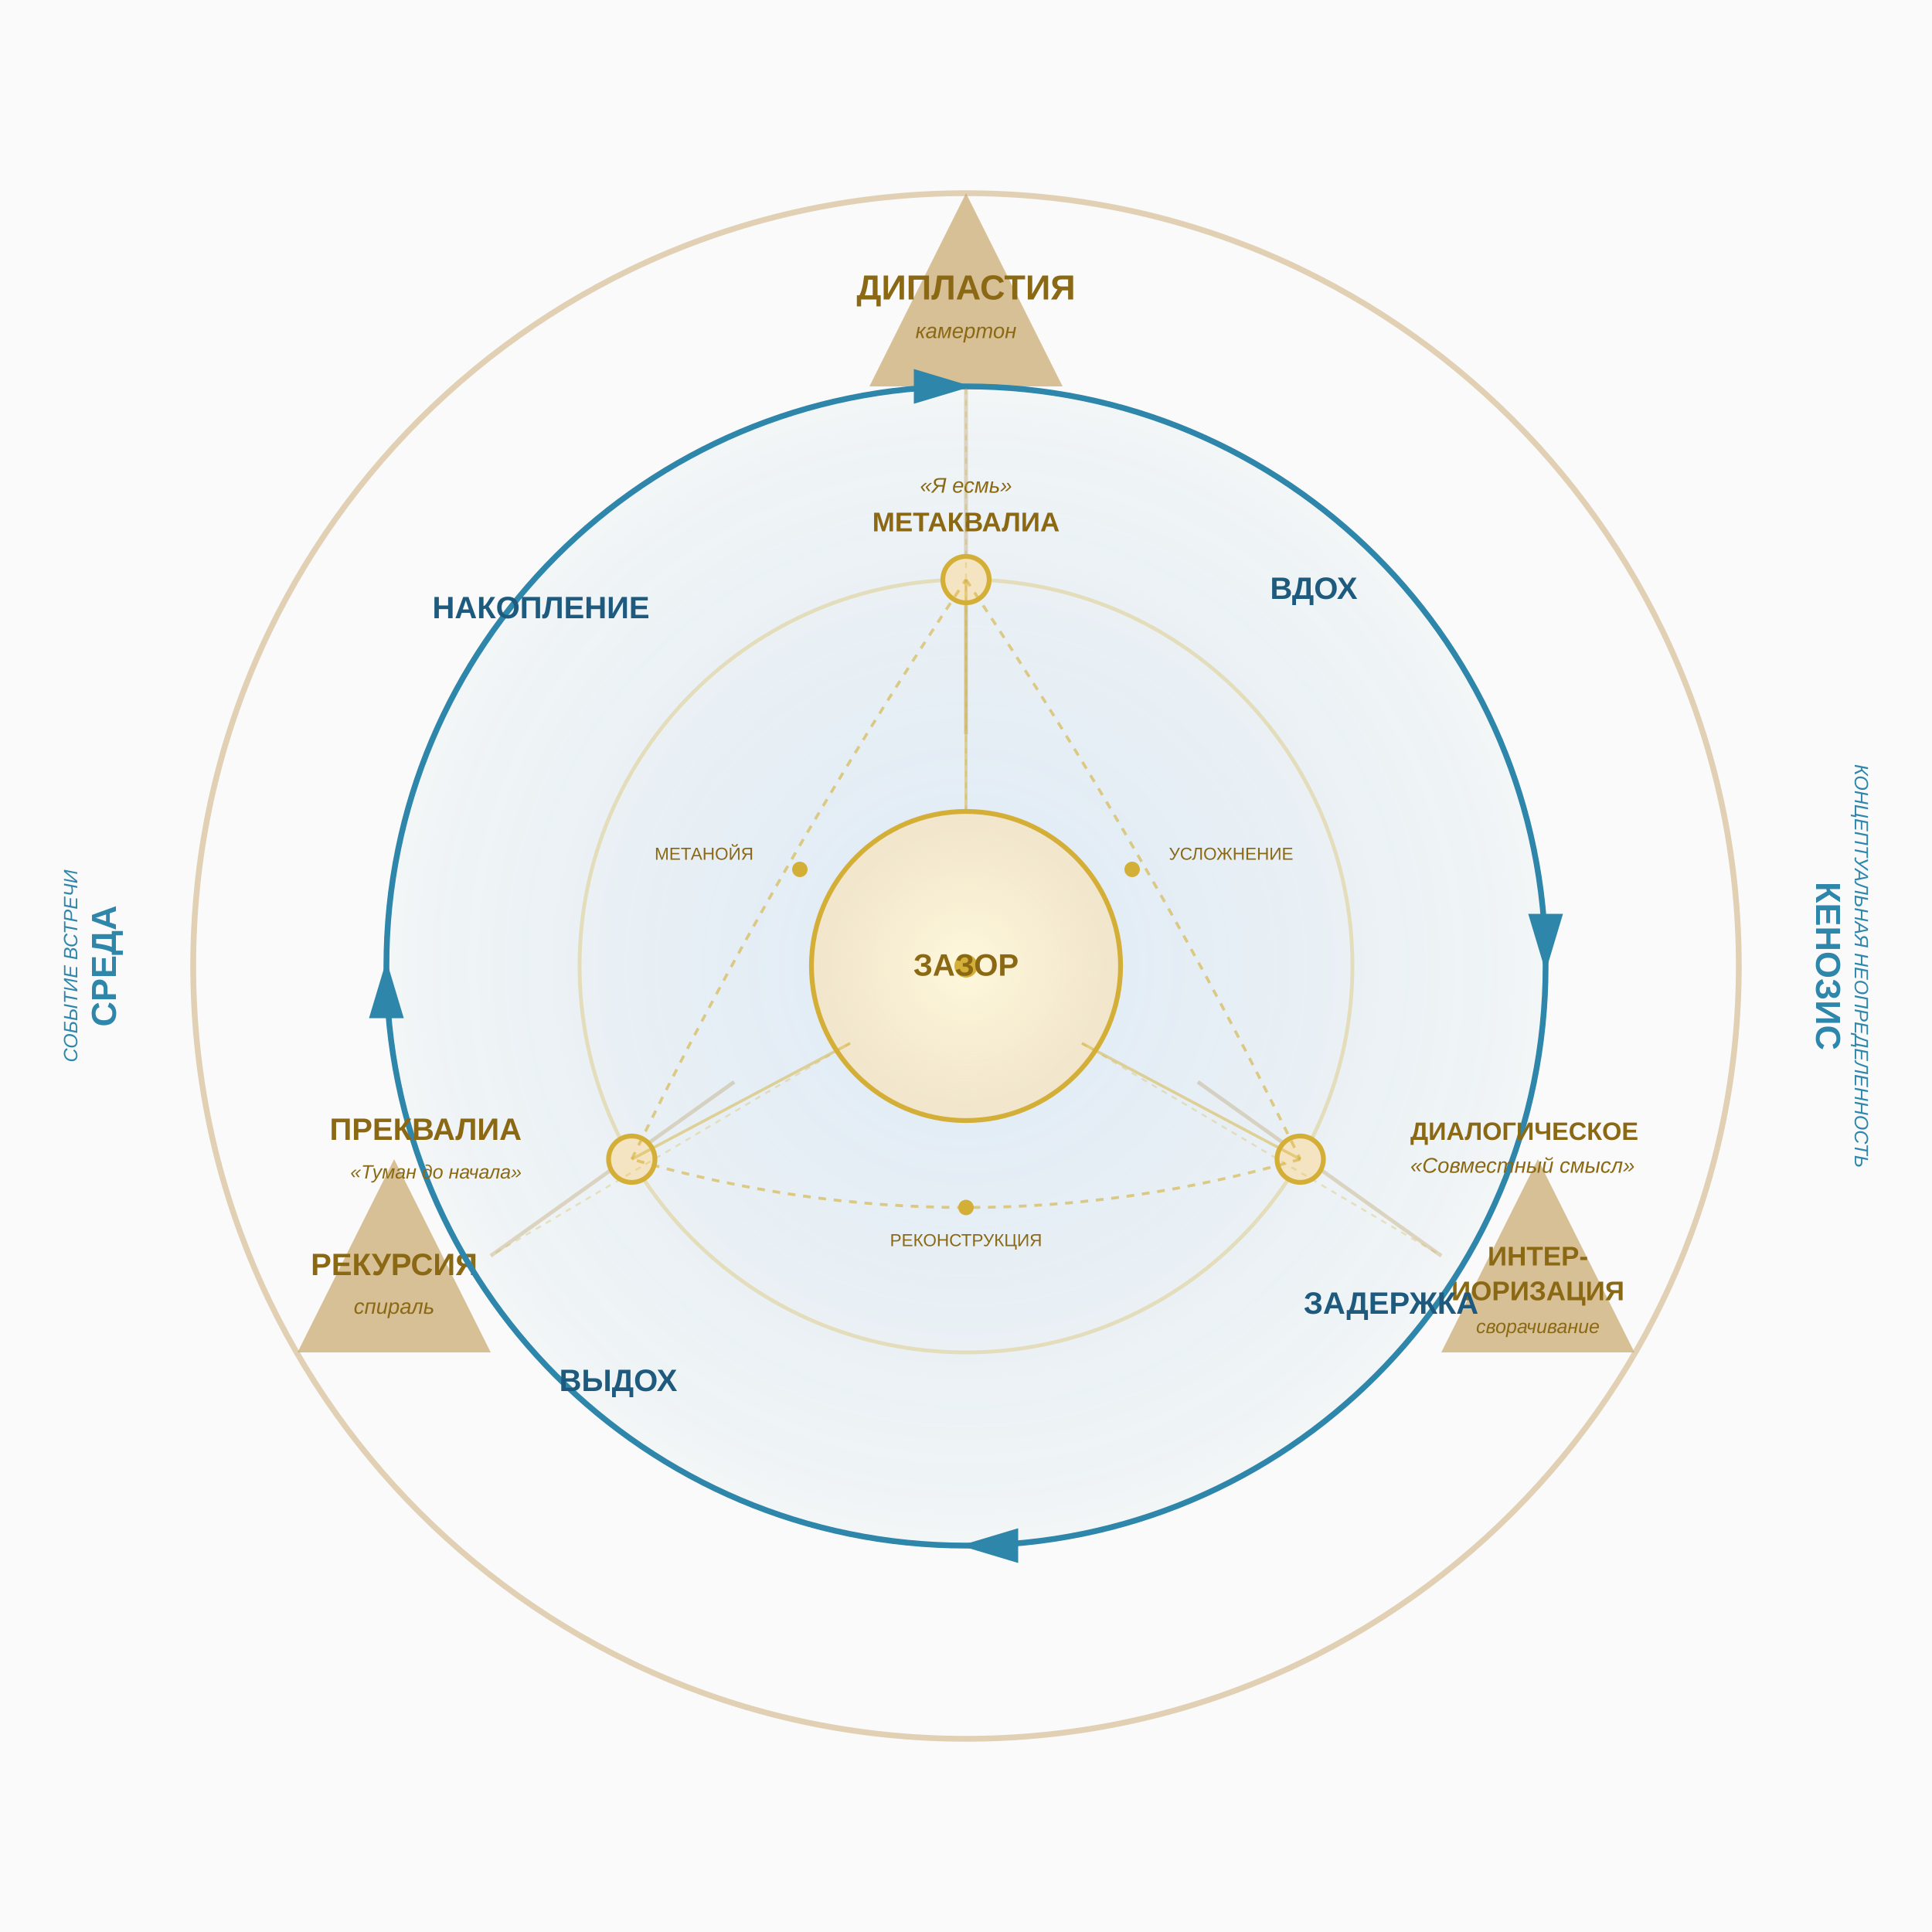
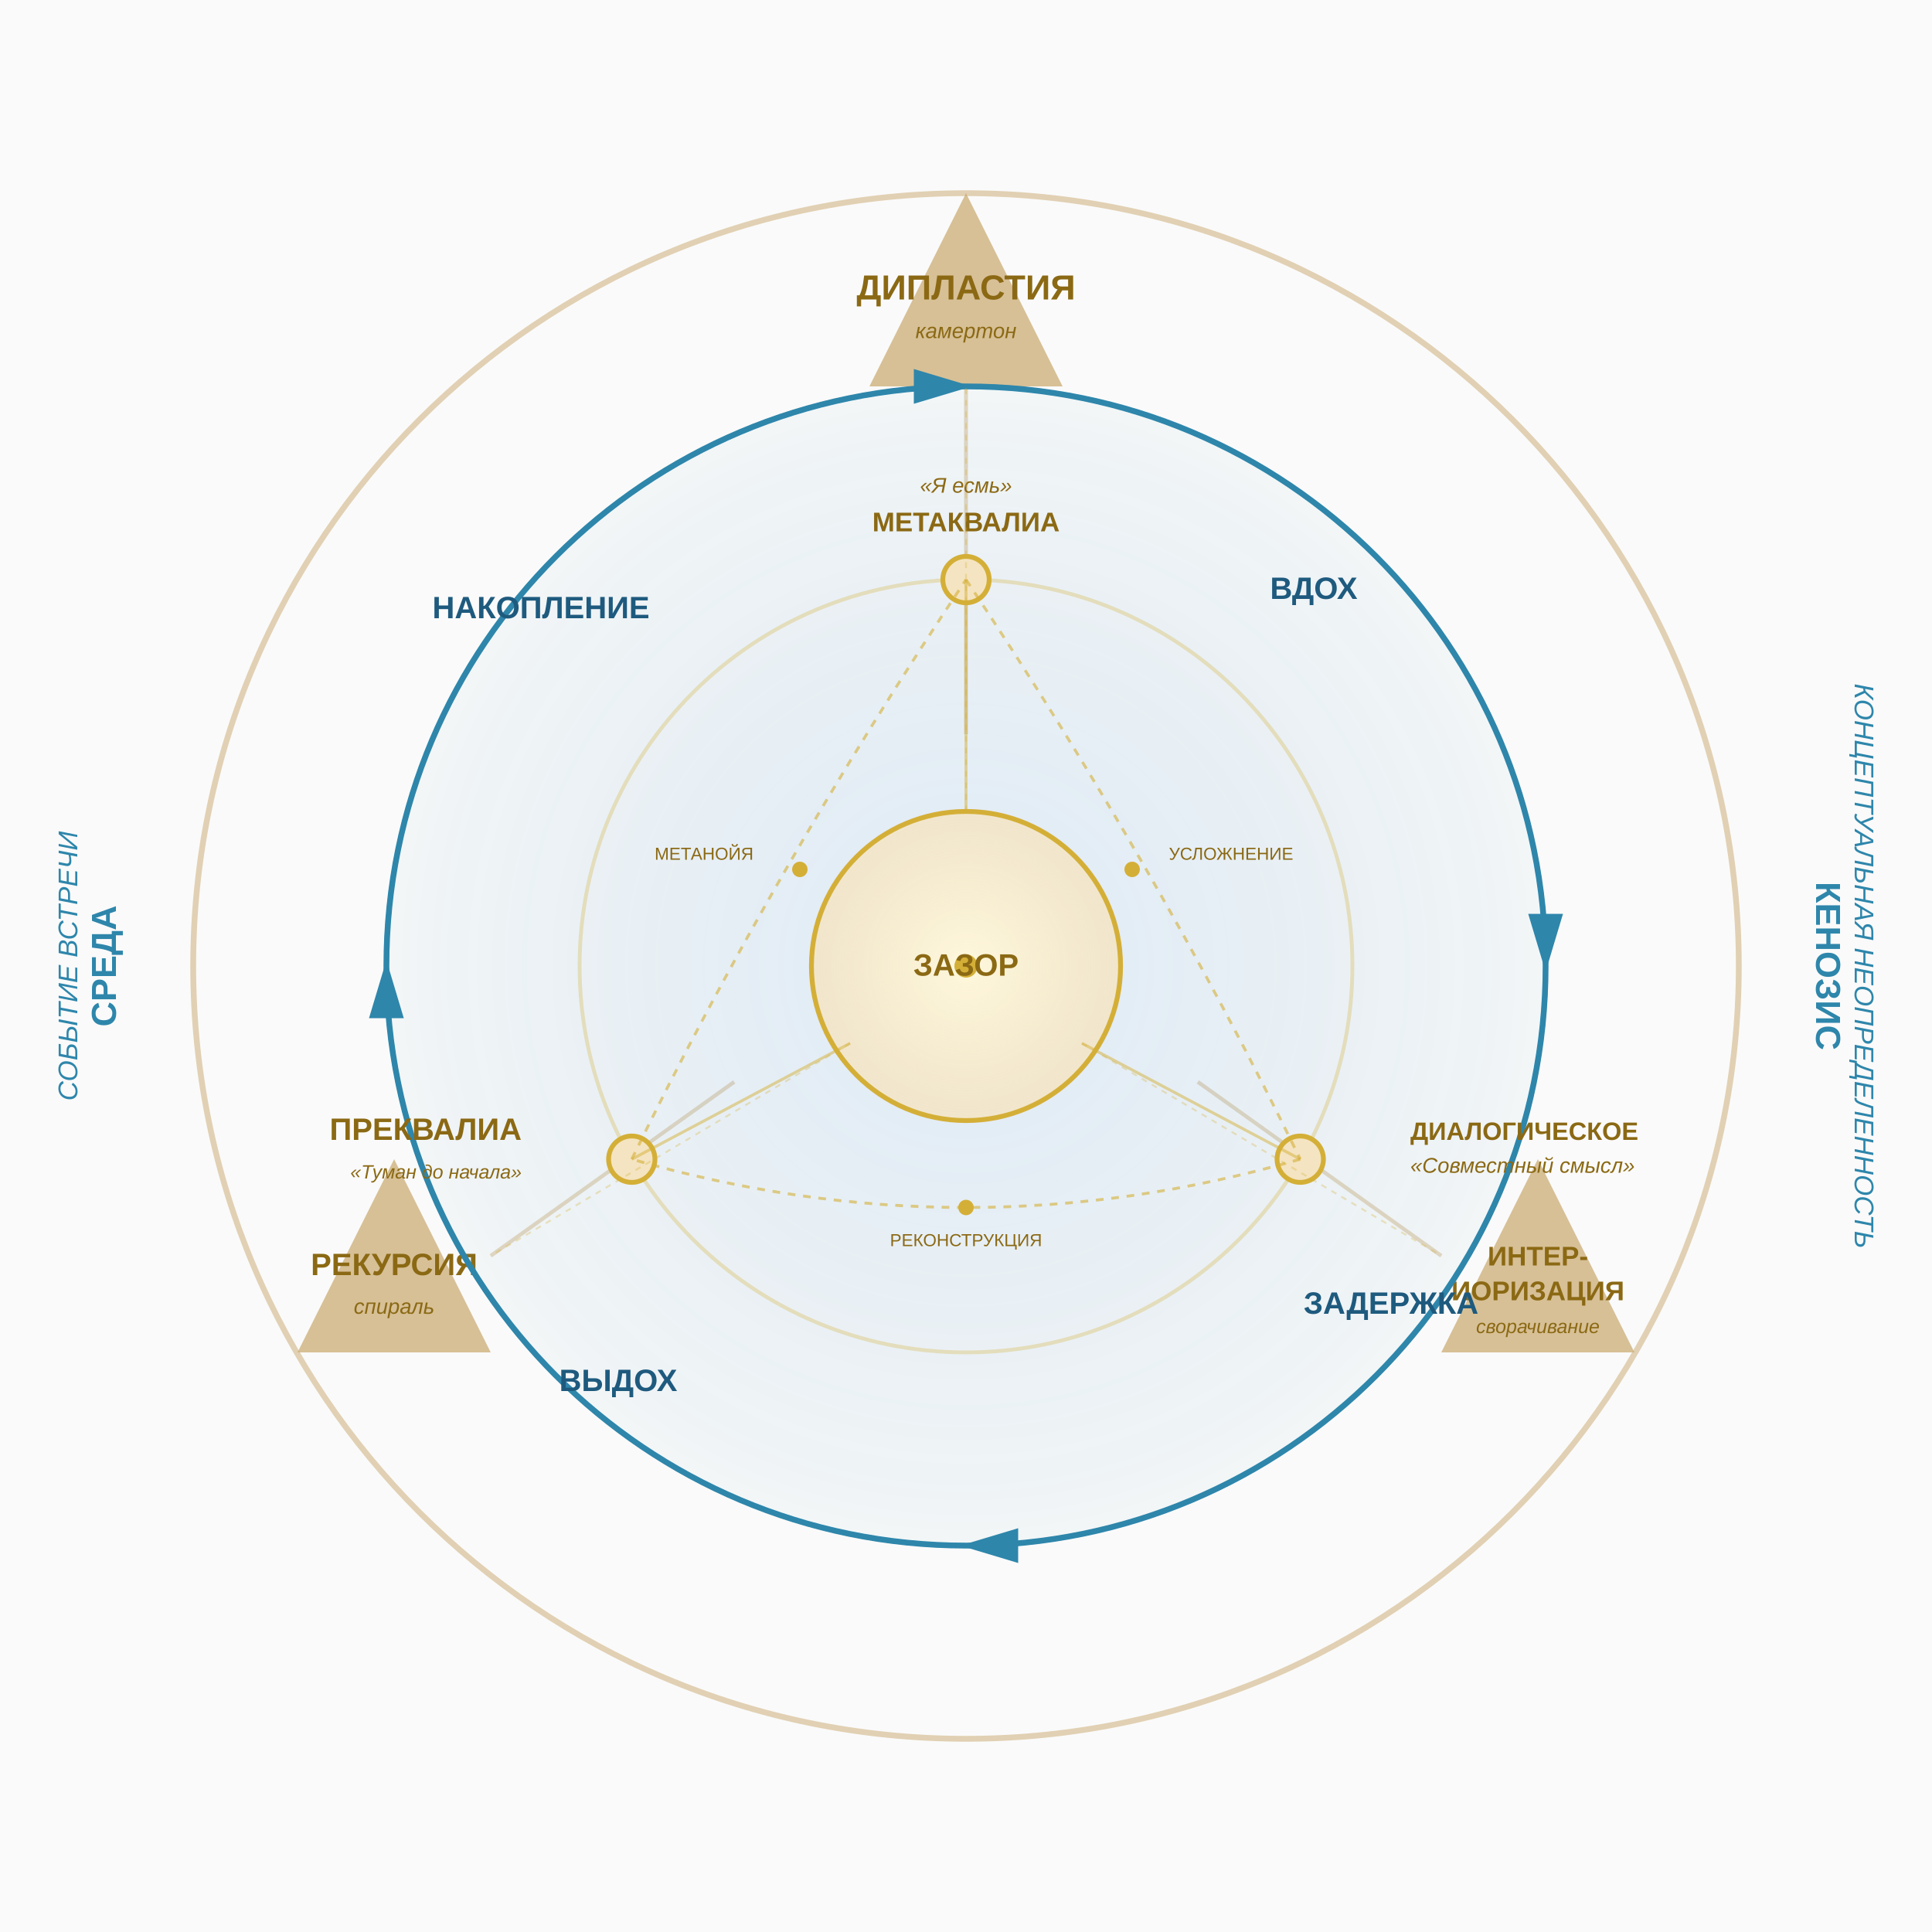
<svg xmlns="http://www.w3.org/2000/svg" viewBox="0 0 1000 1000" width="1000" height="1000">
  <defs>
    <radialGradient id="centerGlow" cx="50%" cy="50%" r="50%">
      <stop offset="0%" style="stop-color:#FFF8DC;stop-opacity:1" />
      <stop offset="100%" style="stop-color:#F4E4C1;stop-opacity:0.8" />
    </radialGradient>
    <radialGradient id="cycleGlow" cx="50%" cy="50%" r="50%">
      <stop offset="0%" style="stop-color:#4A90E2;stop-opacity:0.2" />
      <stop offset="100%" style="stop-color:#2E86AB;stop-opacity:0.05" />
    </radialGradient>
    <marker id="arrowhead" markerWidth="10" markerHeight="10" refX="9" refY="3" orient="auto">
      <polygon points="0 0, 10 3, 0 6" fill="#2E86AB" />
    </marker>
  </defs>
  <rect width="1000" height="1000" fill="#FAFAFA" />
  <circle cx="500" cy="500" r="400" fill="none" stroke="#C8A66B" stroke-width="3" opacity="0.5" />
  <g id="diplostia">
    <path d="M 500 100 L 450 200 L 550 200 Z" fill="#C8A66B" opacity="0.7" />
    <text x="500" y="155" text-anchor="middle" font-family="Arial, sans-serif" font-size="18" font-weight="bold" fill="#8B6914">ДИПЛАСТИЯ</text>
    <text x="500" y="175" text-anchor="middle" font-family="Arial, sans-serif" font-size="11" fill="#8B6914" font-style="italic">камертон</text>
    <line x1="500" y1="200" x2="500" y2="380" stroke="#C8A66B" stroke-width="2" opacity="0.4" />
  </g>
  <g id="interiorization">
    <path d="M 846 700 L 746 700 L 796 600 Z" fill="#C8A66B" opacity="0.7" />
    <text x="796" y="655" text-anchor="middle" font-family="Arial, sans-serif" font-size="14" font-weight="bold" fill="#8B6914">ИНТЕР-</text>
    <text x="796" y="673" text-anchor="middle" font-family="Arial, sans-serif" font-size="14" font-weight="bold" fill="#8B6914">ИОРИЗАЦИЯ</text>
    <text x="796" y="690" text-anchor="middle" font-family="Arial, sans-serif" font-size="10" fill="#8B6914" font-style="italic">сворачивание</text>
    <line x1="746" y1="650" x2="620" y2="560" stroke="#C8A66B" stroke-width="2" opacity="0.4" />
  </g>
  <g id="recursion">
    <path d="M 154 700 L 254 700 L 204 600 Z" fill="#C8A66B" opacity="0.7" />
    <text x="204" y="660" text-anchor="middle" font-family="Arial, sans-serif" font-size="16" font-weight="bold" fill="#8B6914">РЕКУРСИЯ</text>
    <text x="204" y="680" text-anchor="middle" font-family="Arial, sans-serif" font-size="11" fill="#8B6914" font-style="italic">спираль</text>
    <line x1="254" y1="650" x2="380" y2="560" stroke="#C8A66B" stroke-width="2" opacity="0.4" />
  </g>
  <circle cx="500" cy="500" r="300" fill="url(#cycleGlow)" stroke="#2E86AB" stroke-width="2.5" opacity="0.8" />
  <g id="inhale">
    <path d="M 500 200 A 300 300 0 0 1 800 500" fill="none" stroke="#2E86AB" stroke-width="3" marker-end="url(#arrowhead)" />
    <text x="680" y="310" text-anchor="middle" font-family="Arial, sans-serif" font-size="16" font-weight="bold" fill="#1E5A7E">ВДОХ</text>
  </g>
  <g id="delay">
    <path d="M 800 500 A 300 300 0 0 1 500 800" fill="none" stroke="#2E86AB" stroke-width="3" marker-end="url(#arrowhead)" />
    <text x="720" y="680" text-anchor="middle" font-family="Arial, sans-serif" font-size="16" font-weight="bold" fill="#1E5A7E">ЗАДЕРЖКА</text>
  </g>
  <g id="exhale">
    <path d="M 500 800 A 300 300 0 0 1 200 500" fill="none" stroke="#2E86AB" stroke-width="3" marker-end="url(#arrowhead)" />
    <text x="320" y="720" text-anchor="middle" font-family="Arial, sans-serif" font-size="16" font-weight="bold" fill="#1E5A7E">ВЫДОХ</text>
  </g>
  <g id="accumulate">
    <path d="M 200 500 A 300 300 0 0 1 500 200" fill="none" stroke="#2E86AB" stroke-width="3" marker-end="url(#arrowhead)" />
    <text x="280" y="320" text-anchor="middle" font-family="Arial, sans-serif" font-size="16" font-weight="bold" fill="#1E5A7E">НАКОПЛЕНИЕ</text>
  </g>
  <circle cx="500" cy="500" r="200" fill="none" stroke="#D4AF37" stroke-width="2" opacity="0.3" />
  <g id="metaqualia">
    <circle cx="500" cy="300" r="12" fill="#F4E4C1" stroke="#D4AF37" stroke-width="2.5" />
    <text x="500" y="275" text-anchor="middle" font-family="Arial, sans-serif" font-size="14" font-weight="bold" fill="#8B6914">МЕТАКВАЛИА</text>
    <text x="500" y="255" text-anchor="middle" font-family="Arial, sans-serif" font-size="11" fill="#8B6914" font-style="italic">«Я есмь»</text>
  </g>
  <g id="dialogical">
    <circle cx="673" cy="600" r="12" fill="#F4E4C1" stroke="#D4AF37" stroke-width="2.5" />
    <text x="730" y="590" text-anchor="start" font-family="Arial, sans-serif" font-size="13" font-weight="bold" fill="#8B6914">ДИАЛОГИЧЕСКОЕ</text>
    <text x="730" y="607" text-anchor="start" font-family="Arial, sans-serif" font-size="11" fill="#8B6914" font-style="italic">«Совместный смысл»</text>
  </g>
  <g id="prequalia">
    <circle cx="327" cy="600" r="12" fill="#F4E4C1" stroke="#D4AF37" stroke-width="2.5" />
    <text x="270" y="590" text-anchor="end" font-family="Arial, sans-serif" font-size="16" font-weight="bold" fill="#8B6914">ПРЕКВАЛИА</text>
    <text x="270" y="610" text-anchor="end" font-family="Arial, sans-serif" font-size="10" fill="#8B6914" font-style="italic">«Туман до начала»</text>
  </g>
  <path d="M 500 300 Q 600 450 673 600" fill="none" stroke="#D4AF37" stroke-width="1.5" stroke-dasharray="4,4" opacity="0.6" />
  <path d="M 673 600 Q 500 650 327 600" fill="none" stroke="#D4AF37" stroke-width="1.5" stroke-dasharray="4,4" opacity="0.6" />
  <path d="M 327 600 Q 400 450 500 300" fill="none" stroke="#D4AF37" stroke-width="1.5" stroke-dasharray="4,4" opacity="0.6" />
  <circle cx="586" cy="450" r="4" fill="#D4AF37" />
  <text x="605" y="445" font-family="Arial, sans-serif" font-size="9" fill="#8B6914">УСЛОЖНЕНИЕ</text>
  <circle cx="500" cy="625" r="4" fill="#D4AF37" />
  <text x="500" y="645" text-anchor="middle" font-family="Arial, sans-serif" font-size="9" fill="#8B6914">РЕКОНСТРУКЦИЯ</text>
  <circle cx="414" cy="450" r="4" fill="#D4AF37" />
  <text x="390" y="445" text-anchor="end" font-family="Arial, sans-serif" font-size="9" fill="#8B6914">МЕТАНОЙЯ</text>
  <circle cx="500" cy="500" r="80" fill="url(#centerGlow)" stroke="#D4AF37" stroke-width="2.5" />
  <circle cx="500" cy="500" r="6" fill="#D4AF37" />
  <text x="500" y="505" text-anchor="middle" font-family="Arial, sans-serif" font-size="16" font-weight="bold" fill="#8B6914">ЗАЗОР</text>
  <line x1="500" y1="420" x2="500" y2="200" stroke="#D4AF37" stroke-width="1" opacity="0.3" stroke-dasharray="3,3" />
  <line x1="560" y1="540" x2="746" y2="650" stroke="#D4AF37" stroke-width="1" opacity="0.3" stroke-dasharray="3,3" />
  <line x1="440" y1="540" x2="254" y2="650" stroke="#D4AF37" stroke-width="1" opacity="0.3" stroke-dasharray="3,3" />
  <line x1="500" y1="420" x2="500" y2="300" stroke="#D4AF37" stroke-width="1.5" opacity="0.5" />
  <line x1="560" y1="540" x2="673" y2="600" stroke="#D4AF37" stroke-width="1.5" opacity="0.5" />
  <line x1="440" y1="540" x2="327" y2="600" stroke="#D4AF37" stroke-width="1.5" opacity="0.5" />
  <text x="940" y="500" text-anchor="middle" font-family="Arial, sans-serif" font-size="18" font-weight="bold" fill="#2E86AB" transform="rotate(90 940 500)">КЕНОЗИС</text>
-   <text x="960" y="500" text-anchor="middle" font-family="Arial, sans-serif" font-size="10" fill="#2E86AB" font-style="italic" transform="rotate(90 960 500)">КОНЦЕПТУАЛЬНАЯ НЕОПРЕДЕЛЕННОСТЬ</text>
+   <text x="960" y="500" text-anchor="middle" font-family="Arial, sans-serif" font-size="14" fill="#2E86AB" font-style="italic" transform="rotate(90 960 500)">КОНЦЕПТУАЛЬНАЯ НЕОПРЕДЕЛЕННОСТЬ</text>
  <text x="60" y="500" text-anchor="middle" font-family="Arial, sans-serif" font-size="18" font-weight="bold" fill="#2E86AB" transform="rotate(-90 60 500)">СРЕДА</text>
-   <text x="40" y="500" text-anchor="middle" font-family="Arial, sans-serif" font-size="10" fill="#2E86AB" font-style="italic" transform="rotate(-90 40 500)">СОБЫТИЕ ВСТРЕЧИ</text>
+   <text x="40" y="500" text-anchor="middle" font-family="Arial, sans-serif" font-size="14" fill="#2E86AB" font-style="italic" transform="rotate(-90 40 500)">СОБЫТИЕ ВСТРЕЧИ</text>
</svg>
